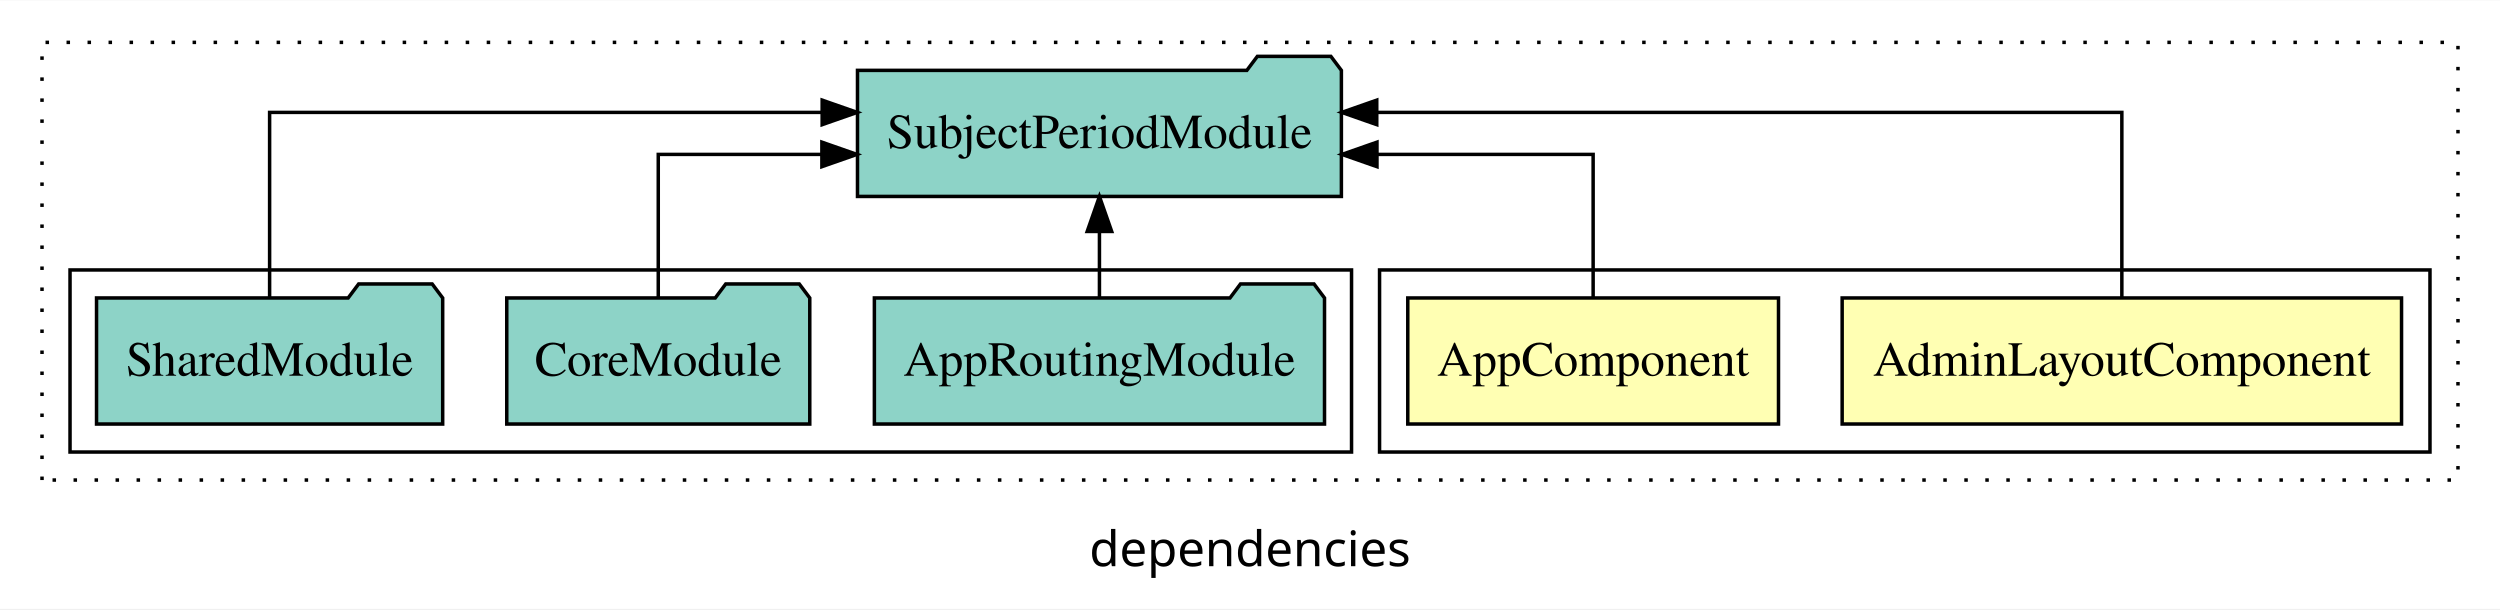
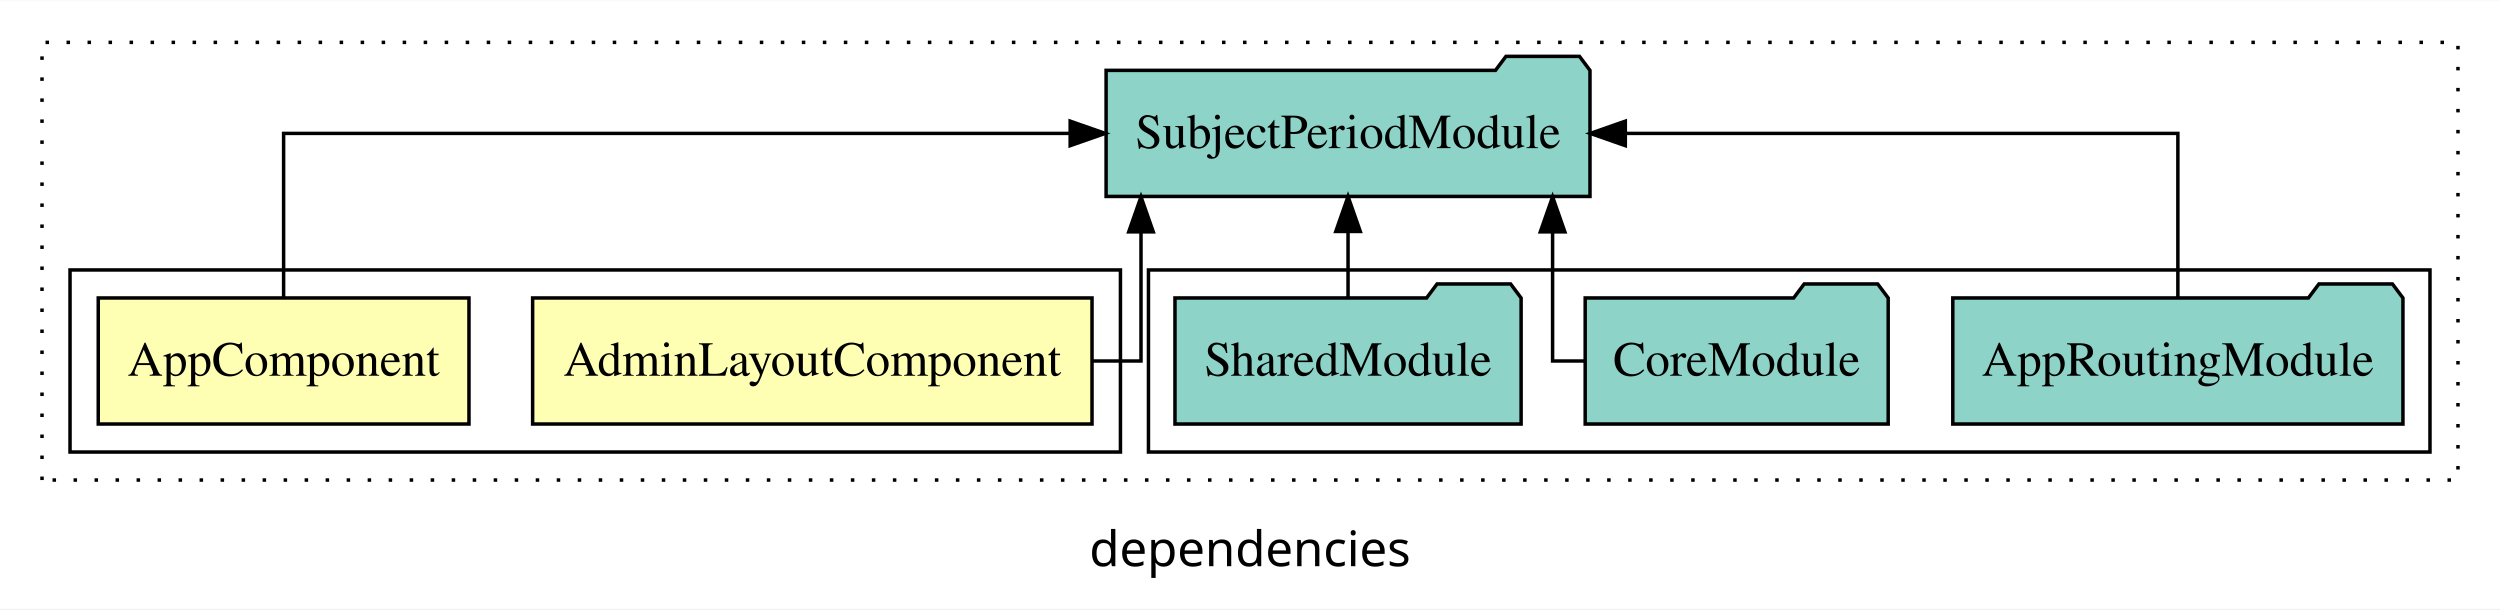
<svg xmlns="http://www.w3.org/2000/svg" width="714pt" height="174pt" viewBox="0.00 0.00 714.00 173.80">
  <g id="graph0" class="graph" transform="scale(1 1) rotate(0) translate(4 169.8)">
    <polygon fill="white" stroke="transparent" points="-4,4 -4,-169.8 710,-169.8 710,4 -4,4" />
    <text text-anchor="middle" x="353" y="-8.2" font-family="sans-serif" font-size="14.00">dependencies</text>
    <g id="clust1" class="cluster">
      <polygon fill="none" stroke="black" stroke-dasharray="1,5" points="8,-32.8 8,-157.8 698,-157.8 698,-32.8 8,-32.8" />
    </g>
+     <g id="clust5" class="cluster">
+       <polygon fill="none" stroke="black" points="324,-40.8 324,-92.8 690,-92.8 690,-40.8 324,-40.8" />
+     </g>
    <g id="clust2" class="cluster">
-       <polygon fill="none" stroke="black" points="390,-40.8 390,-92.8 690,-92.8 690,-40.8 390,-40.8" />
-     </g>
-     <g id="clust5" class="cluster">
-       <polygon fill="none" stroke="black" points="16,-40.8 16,-92.8 382,-92.8 382,-40.8 16,-40.8" />
+       <polygon fill="none" stroke="black" points="16,-40.8 16,-92.8 316,-92.8 316,-40.8 16,-40.8" />
    </g>
    <g id="node1" class="node">
-       <polygon fill="#ffffb3" stroke="black" points="681.88,-84.8 522.12,-84.8 522.12,-48.8 681.88,-48.8 681.88,-84.8" />
-       <text text-anchor="middle" x="602" y="-62.6" font-family="Times,serif" font-size="14.00">AdminLayoutComponent</text>
+       <polygon fill="#ffffb3" stroke="black" points="307.88,-84.8 148.12,-84.8 148.12,-48.8 307.88,-48.8 307.88,-84.8" />
+       <text text-anchor="middle" x="228" y="-62.6" font-family="Times,serif" font-size="14.00">AdminLayoutComponent</text>
    </g>
    <g id="node3" class="node">
-       <polygon fill="#8dd3c7" stroke="black" points="379.1,-149.8 376.1,-153.8 355.1,-153.8 352.1,-149.8 240.9,-149.8 240.9,-113.8 379.1,-113.8 379.1,-149.8" />
-       <text text-anchor="middle" x="310" y="-127.6" font-family="Times,serif" font-size="14.00">SubjectPeriodModule</text>
+       <polygon fill="#8dd3c7" stroke="black" points="450.1,-149.8 447.1,-153.8 426.1,-153.8 423.1,-149.8 311.9,-149.8 311.9,-113.8 450.1,-113.8 450.1,-149.8" />
+       <text text-anchor="middle" x="381" y="-127.6" font-family="Times,serif" font-size="14.00">SubjectPeriodModule</text>
    </g>
    <g id="edge1" class="edge">
-       <path fill="none" stroke="black" d="M602,-85.08C602,-106.12 602,-137.8 602,-137.8 602,-137.8 389.2,-137.8 389.2,-137.8" />
-       <polygon fill="black" stroke="black" points="389.2,-134.3 379.2,-137.8 389.2,-141.3 389.2,-134.3" />
+       <path fill="none" stroke="black" d="M308.02,-66.8C316.36,-66.8 321.87,-66.8 321.87,-66.8 321.87,-66.8 321.87,-103.69 321.87,-103.69" />
+       <polygon fill="black" stroke="black" points="318.37,-103.69 321.87,-113.69 325.37,-103.69 318.37,-103.69" />
    </g>
    <g id="node2" class="node">
-       <polygon fill="#ffffb3" stroke="black" points="503.94,-84.8 398.06,-84.8 398.06,-48.8 503.94,-48.8 503.94,-84.8" />
-       <text text-anchor="middle" x="451" y="-62.6" font-family="Times,serif" font-size="14.00">AppComponent</text>
+       <polygon fill="#ffffb3" stroke="black" points="129.94,-84.8 24.06,-84.8 24.06,-48.8 129.94,-48.8 129.94,-84.8" />
+       <text text-anchor="middle" x="77" y="-62.6" font-family="Times,serif" font-size="14.00">AppComponent</text>
    </g>
    <g id="edge2" class="edge">
-       <path fill="none" stroke="black" d="M451,-84.82C451,-102.17 451,-125.8 451,-125.8 451,-125.8 389.26,-125.8 389.26,-125.8" />
-       <polygon fill="black" stroke="black" points="389.26,-122.3 379.26,-125.8 389.26,-129.3 389.26,-122.3" />
+       <path fill="none" stroke="black" d="M77,-84.91C77,-104.14 77,-131.8 77,-131.8 77,-131.8 301.64,-131.8 301.64,-131.8" />
+       <polygon fill="black" stroke="black" points="301.64,-135.3 311.64,-131.8 301.64,-128.3 301.64,-135.3" />
    </g>
    <g id="node4" class="node">
-       <polygon fill="#8dd3c7" stroke="black" points="374.28,-84.8 371.28,-88.8 350.28,-88.8 347.28,-84.8 245.72,-84.8 245.72,-48.8 374.28,-48.8 374.28,-84.8" />
-       <text text-anchor="middle" x="310" y="-62.6" font-family="Times,serif" font-size="14.00">AppRoutingModule</text>
+       <polygon fill="#8dd3c7" stroke="black" points="682.28,-84.8 679.28,-88.8 658.28,-88.8 655.28,-84.8 553.72,-84.8 553.72,-48.8 682.28,-48.8 682.28,-84.8" />
+       <text text-anchor="middle" x="618" y="-62.6" font-family="Times,serif" font-size="14.00">AppRoutingModule</text>
    </g>
    <g id="edge3" class="edge">
-       <path fill="none" stroke="black" d="M310,-84.91C310,-84.91 310,-103.79 310,-103.79" />
-       <polygon fill="black" stroke="black" points="306.5,-103.79 310,-113.79 313.5,-103.79 306.5,-103.79" />
+       <path fill="none" stroke="black" d="M618,-84.91C618,-104.14 618,-131.8 618,-131.8 618,-131.8 460.19,-131.8 460.19,-131.8" />
+       <polygon fill="black" stroke="black" points="460.19,-128.3 450.19,-131.8 460.19,-135.3 460.19,-128.3" />
    </g>
    <g id="node5" class="node">
-       <polygon fill="#8dd3c7" stroke="black" points="227.27,-84.8 224.27,-88.8 203.27,-88.8 200.27,-84.8 140.73,-84.8 140.73,-48.8 227.27,-48.8 227.27,-84.8" />
-       <text text-anchor="middle" x="184" y="-62.6" font-family="Times,serif" font-size="14.00">CoreModule</text>
+       <polygon fill="#8dd3c7" stroke="black" points="535.27,-84.8 532.27,-88.8 511.27,-88.8 508.27,-84.8 448.73,-84.8 448.73,-48.8 535.27,-48.8 535.27,-84.8" />
+       <text text-anchor="middle" x="492" y="-62.6" font-family="Times,serif" font-size="14.00">CoreModule</text>
    </g>
    <g id="edge4" class="edge">
-       <path fill="none" stroke="black" d="M184,-84.82C184,-102.17 184,-125.8 184,-125.8 184,-125.8 230.73,-125.8 230.73,-125.8" />
-       <polygon fill="black" stroke="black" points="230.73,-129.3 240.73,-125.8 230.73,-122.3 230.73,-129.3" />
+       <path fill="none" stroke="black" d="M448.58,-66.8C443.13,-66.8 439.42,-66.8 439.42,-66.8 439.42,-66.8 439.42,-103.69 439.42,-103.69" />
+       <polygon fill="black" stroke="black" points="435.92,-103.69 439.42,-113.69 442.92,-103.69 435.92,-103.69" />
    </g>
    <g id="node6" class="node">
-       <polygon fill="#8dd3c7" stroke="black" points="122.43,-84.8 119.43,-88.8 98.43,-88.8 95.43,-84.8 23.57,-84.8 23.57,-48.8 122.43,-48.8 122.43,-84.8" />
-       <text text-anchor="middle" x="73" y="-62.6" font-family="Times,serif" font-size="14.00">SharedModule</text>
+       <polygon fill="#8dd3c7" stroke="black" points="430.43,-84.8 427.43,-88.8 406.43,-88.8 403.43,-84.8 331.57,-84.8 331.57,-48.8 430.43,-48.8 430.43,-84.8" />
+       <text text-anchor="middle" x="381" y="-62.6" font-family="Times,serif" font-size="14.00">SharedModule</text>
    </g>
    <g id="edge5" class="edge">
-       <path fill="none" stroke="black" d="M73,-85.08C73,-106.12 73,-137.8 73,-137.8 73,-137.8 230.81,-137.8 230.81,-137.8" />
-       <polygon fill="black" stroke="black" points="230.81,-141.3 240.81,-137.8 230.81,-134.3 230.81,-141.3" />
+       <path fill="none" stroke="black" d="M381,-84.91C381,-84.91 381,-103.79 381,-103.79" />
+       <polygon fill="black" stroke="black" points="377.5,-103.79 381,-113.79 384.5,-103.79 377.5,-103.79" />
    </g>
  </g>
</svg>
